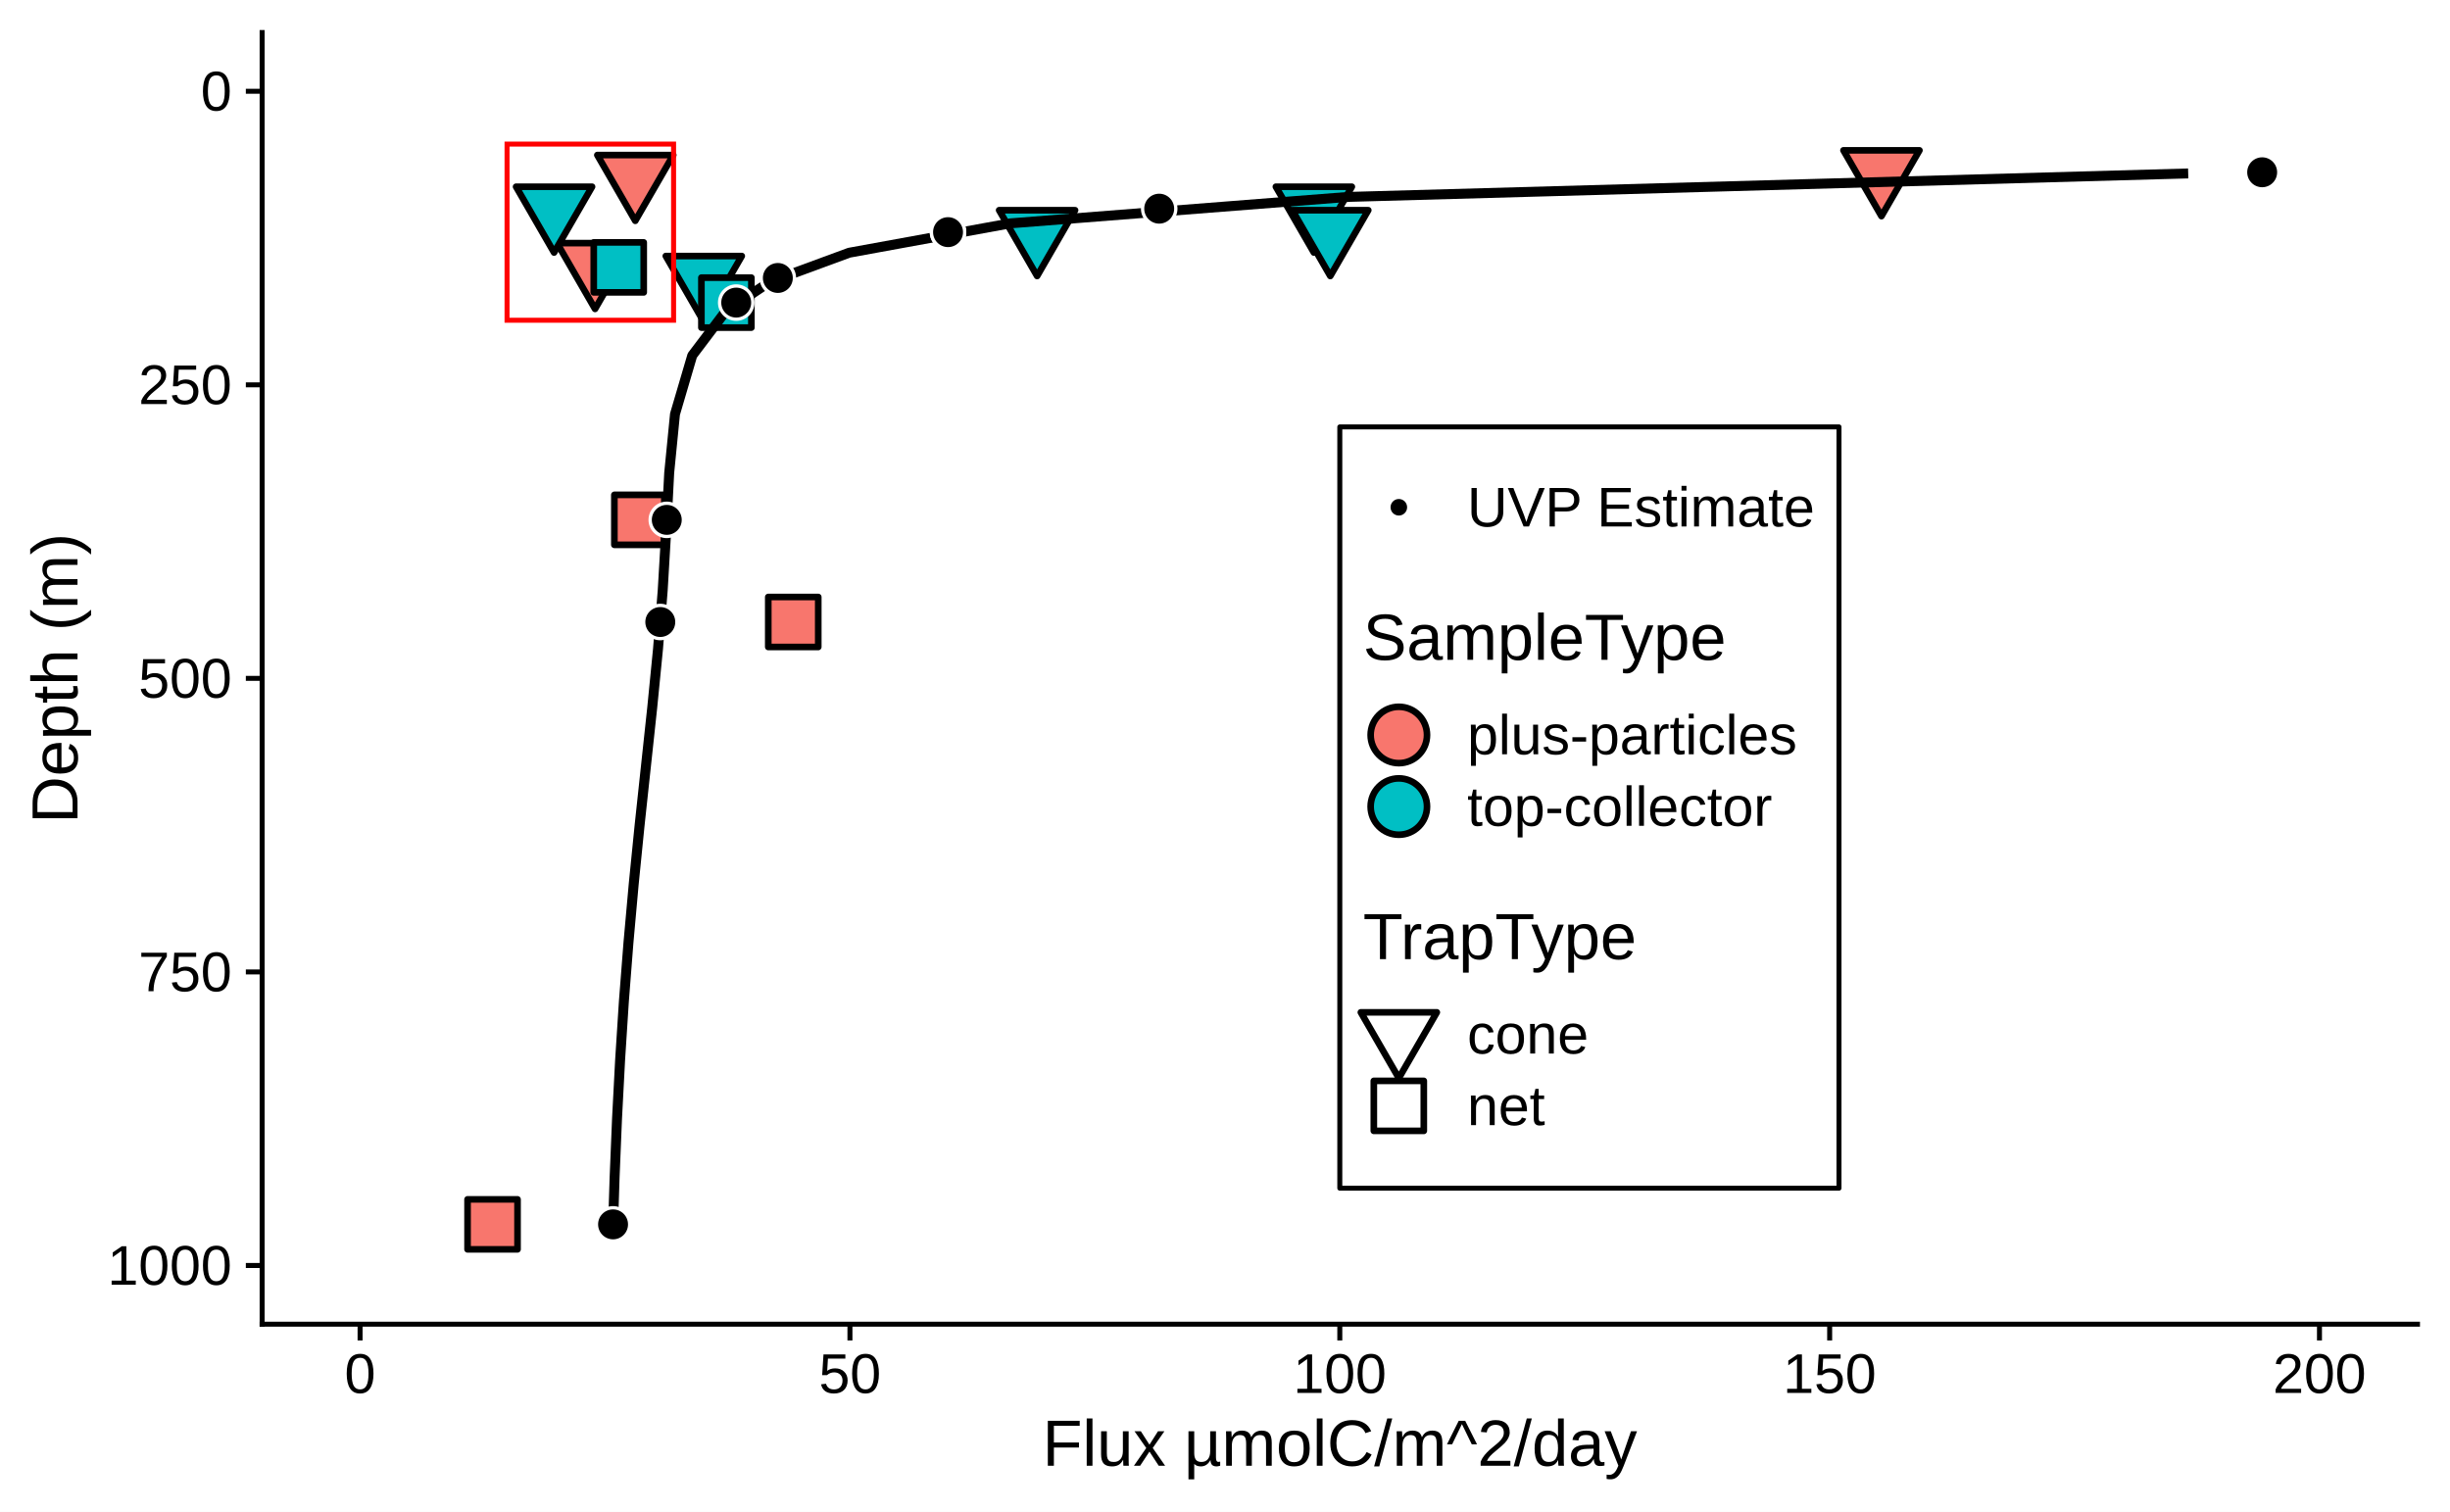
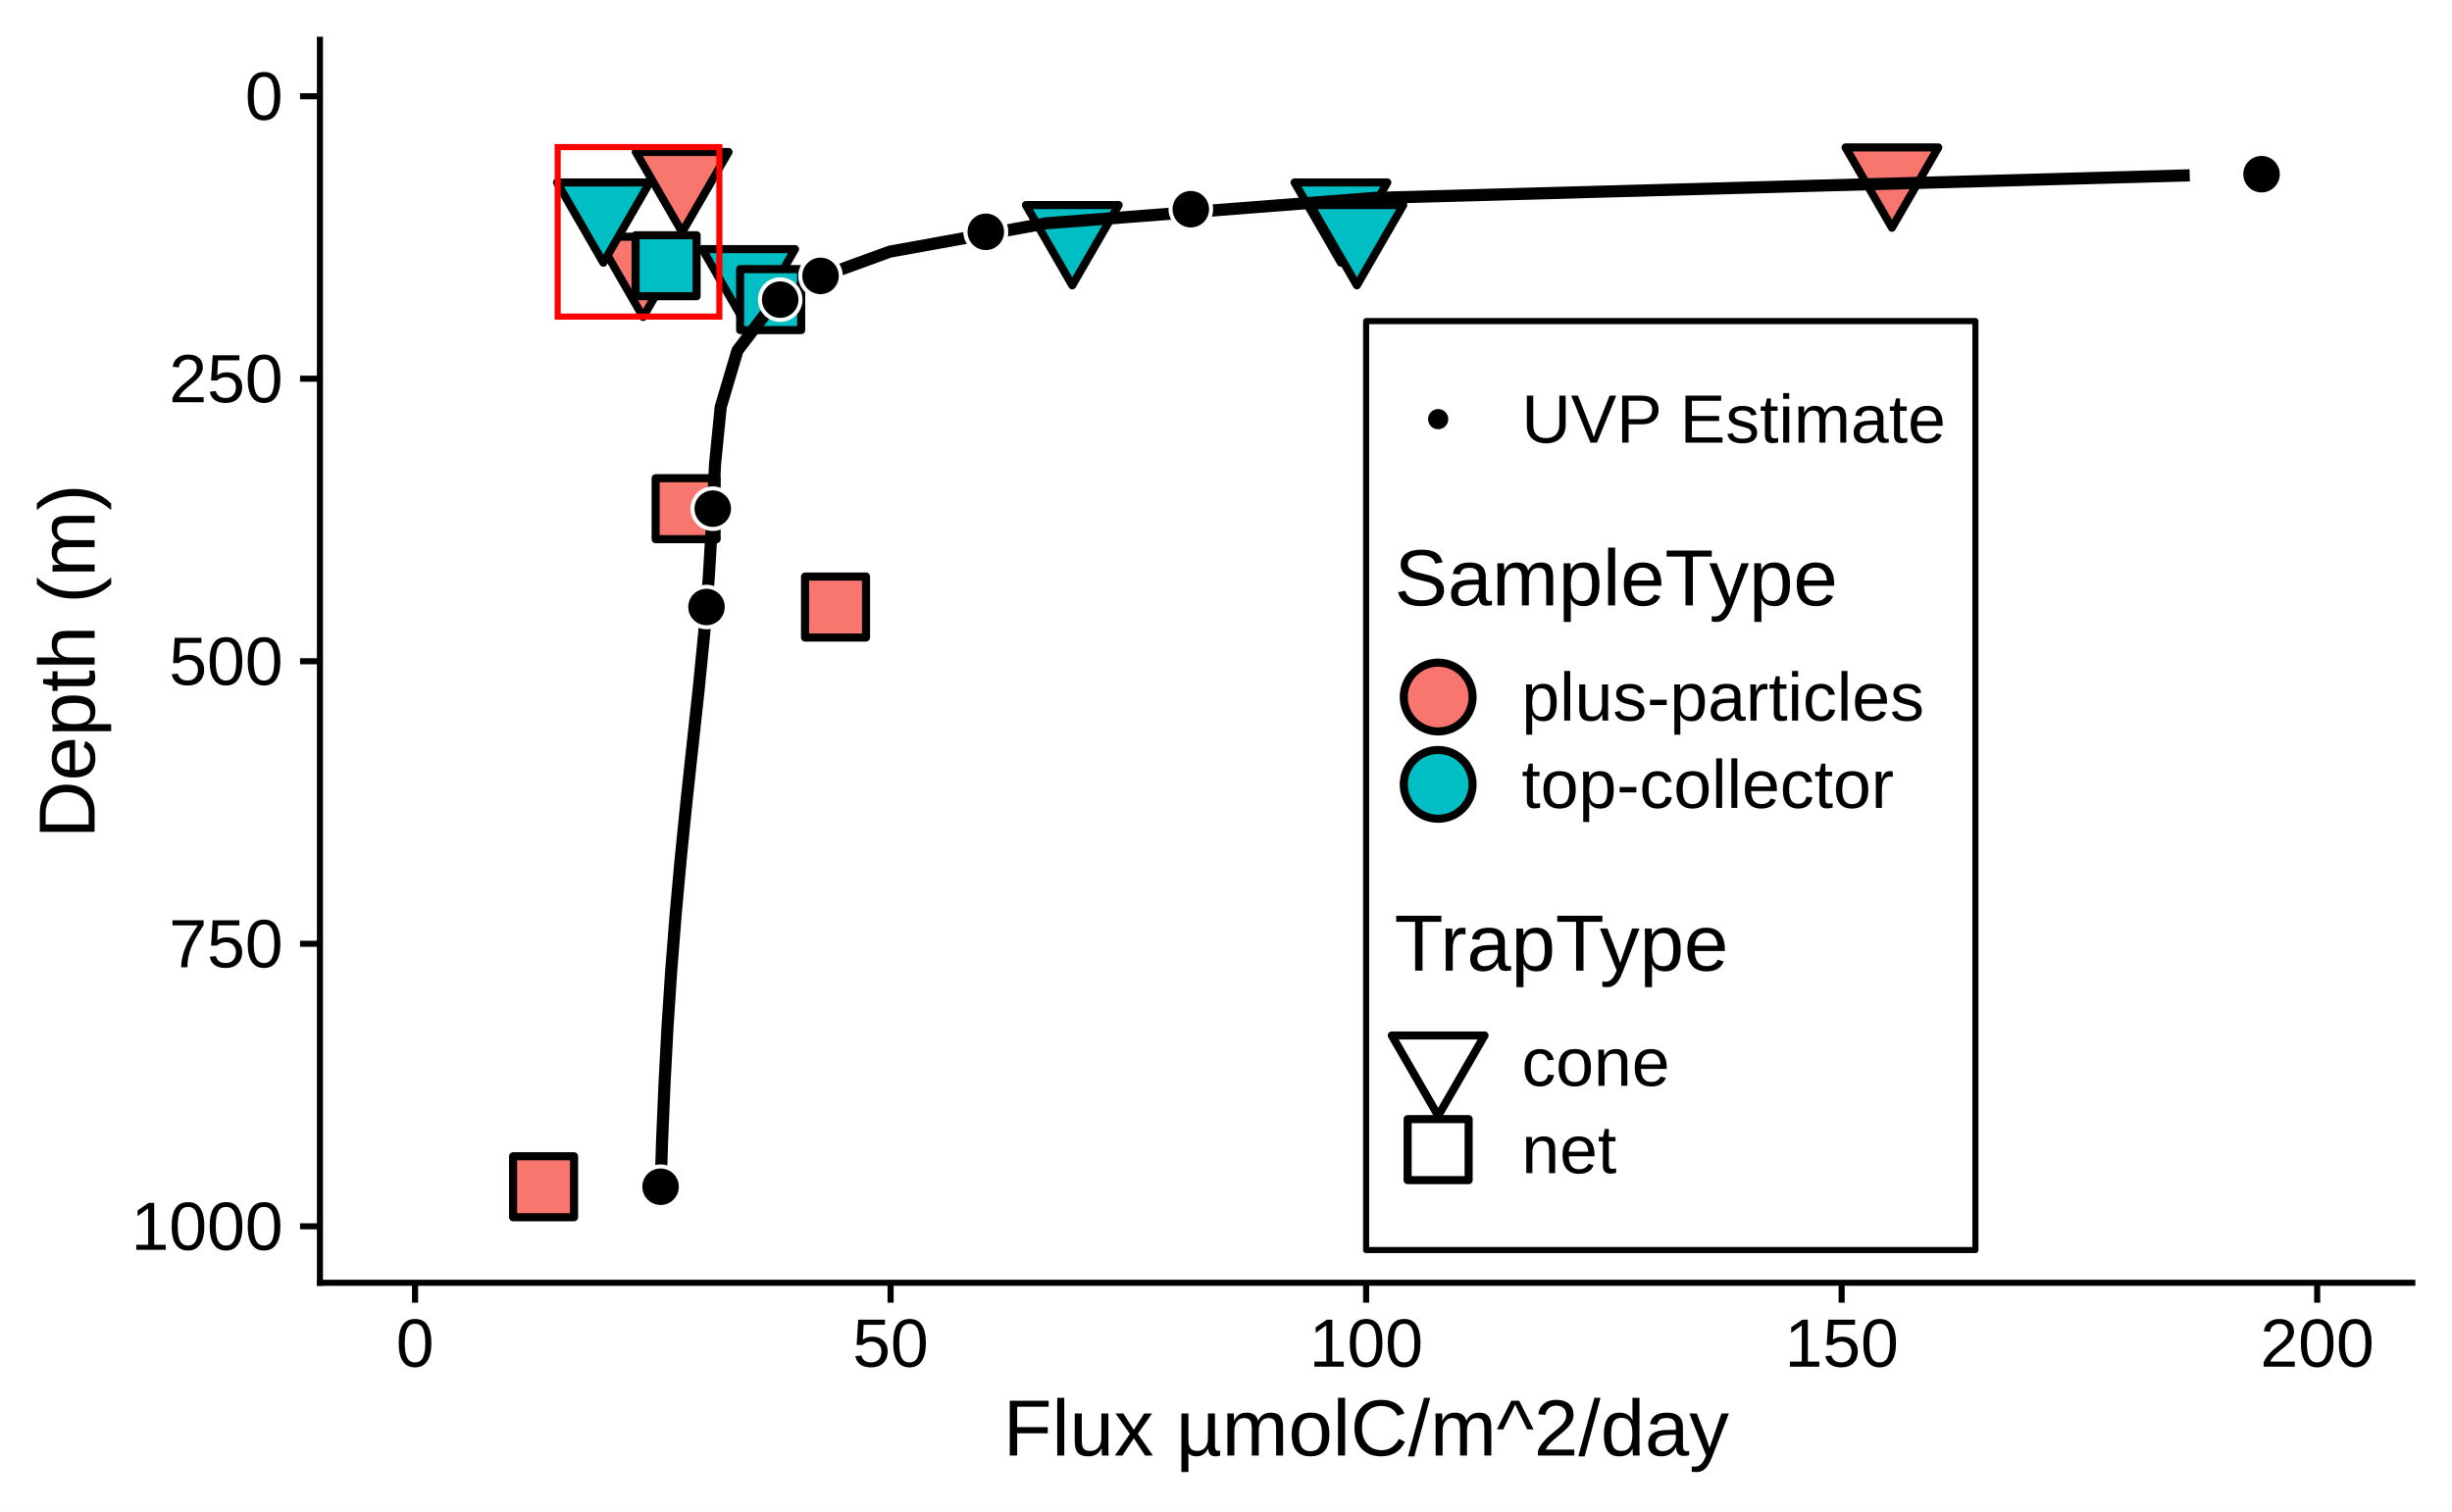
- <svg xmlns="http://www.w3.org/2000/svg" viewBox="0 0 525.00 324.00">
+ <svg xmlns="http://www.w3.org/2000/svg" viewBox="0 0 430.50 265.50">
  <defs>
    <style type="text/css">
    line, polyline, polygon, path, rect, circle {
      fill: none;
      stroke: #000000;
      stroke-linecap: round;
      stroke-linejoin: round;
      stroke-miterlimit: 10.00;
    }
  </style>
  </defs>
  <rect width="100%" height="100%" style="stroke: none; fill: #FFFFFF;" />
  <defs>
-     <clipPath id="cpNTYuMTd8NTE4LjAzfDI4My43OHw2Ljk3">
-       <rect x="56.17" y="6.97" width="461.86" height="276.81" />
+     <clipPath id="cpNTYuMTd8NDIzLjUzfDIyNS4yOHw2Ljk3">
+       <rect x="56.17" y="6.97" width="367.36" height="218.31" />
    </clipPath>
  </defs>
-   <polygon points="403.17,46.32 411.31,32.22 395.03,32.22 " style="stroke-width: 1.42; fill: #F8766D;" clip-path="url(#cpNTYuMTd8NTE4LjAzfDI4My43OHw2Ljk3)" />
-   <polygon points="136.13,47.32 144.27,33.23 128.00,33.23 " style="stroke-width: 1.42; fill: #F8766D;" clip-path="url(#cpNTYuMTd8NTE4LjAzfDI4My43OHw2Ljk3)" />
-   <polygon points="127.51,66.20 135.65,52.10 119.37,52.10 " style="stroke-width: 1.42; fill: #F8766D;" clip-path="url(#cpNTYuMTd8NTE4LjAzfDI4My43OHw2Ljk3)" />
-   <rect x="131.65" y="106.05" width="10.71" height="10.71" style="stroke-width: 1.42; fill: #F8766D;" clip-path="url(#cpNTYuMTd8NTE4LjAzfDI4My43OHw2Ljk3)" />
-   <rect x="164.63" y="127.94" width="10.71" height="10.71" style="stroke-width: 1.42; fill: #F8766D;" clip-path="url(#cpNTYuMTd8NTE4LjAzfDI4My43OHw2Ljk3)" />
-   <rect x="100.19" y="257.03" width="10.71" height="10.71" style="stroke-width: 1.42; fill: #F8766D;" clip-path="url(#cpNTYuMTd8NTE4LjAzfDI4My43OHw2Ljk3)" />
-   <polygon points="118.73,54.12 126.87,40.02 110.59,40.02 " style="stroke-width: 1.42; fill: #00BFC4;" clip-path="url(#cpNTYuMTd8NTE4LjAzfDI4My43OHw2Ljk3)" />
-   <polygon points="281.54,54.12 289.68,40.02 273.40,40.02 " style="stroke-width: 1.42; fill: #00BFC4;" clip-path="url(#cpNTYuMTd8NTE4LjAzfDI4My43OHw2Ljk3)" />
-   <polygon points="222.24,59.15 230.37,45.05 214.10,45.05 " style="stroke-width: 1.42; fill: #00BFC4;" clip-path="url(#cpNTYuMTd8NTE4LjAzfDI4My43OHw2Ljk3)" />
-   <polygon points="285.06,59.15 293.20,45.05 276.93,45.05 " style="stroke-width: 1.42; fill: #00BFC4;" clip-path="url(#cpNTYuMTd8NTE4LjAzfDI4My43OHw2Ljk3)" />
-   <rect x="127.23" y="51.95" width="10.71" height="10.71" style="stroke-width: 1.42; fill: #00BFC4;" clip-path="url(#cpNTYuMTd8NTE4LjAzfDI4My43OHw2Ljk3)" />
-   <polygon points="150.81,68.97 158.95,54.87 142.67,54.87 " style="stroke-width: 1.42; fill: #00BFC4;" clip-path="url(#cpNTYuMTd8NTE4LjAzfDI4My43OHw2Ljk3)" />
-   <rect x="150.30" y="59.50" width="10.71" height="10.71" style="stroke-width: 1.42; fill: #00BFC4;" clip-path="url(#cpNTYuMTd8NTE4LjAzfDI4My43OHw2Ljk3)" />
-   <polyline points="131.30,264.91 131.70,252.33 132.22,239.74 132.88,227.16 133.69,214.58 134.67,202.00 135.80,189.41 137.06,176.83 138.41,164.25 139.76,151.67 141.00,139.09 142.01,126.50 142.75,113.92 143.40,101.34 144.64,88.76 148.34,76.18 155.48,66.74 164.87,60.45 181.97,54.16 216.44,47.87 288.87,42.20 468.90,37.17 " style="stroke-width: 2.13; stroke-linecap: butt;" clip-path="url(#cpNTYuMTd8NTE4LjAzfDI4My43OHw2Ljk3)" />
-   <circle cx="484.75" cy="36.92" r="3.56" style="stroke-width: 0.71; stroke: #FFFFFF; fill: #000000;" clip-path="url(#cpNTYuMTd8NTE4LjAzfDI4My43OHw2Ljk3)" />
-   <circle cx="142.88" cy="111.41" r="3.56" style="stroke-width: 0.71; stroke: #FFFFFF; fill: #000000;" clip-path="url(#cpNTYuMTd8NTE4LjAzfDI4My43OHw2Ljk3)" />
-   <circle cx="141.49" cy="133.30" r="3.56" style="stroke-width: 0.71; stroke: #FFFFFF; fill: #000000;" clip-path="url(#cpNTYuMTd8NTE4LjAzfDI4My43OHw2Ljk3)" />
-   <circle cx="131.37" cy="262.39" r="3.56" style="stroke-width: 0.71; stroke: #FFFFFF; fill: #000000;" clip-path="url(#cpNTYuMTd8NTE4LjAzfDI4My43OHw2Ljk3)" />
-   <circle cx="248.40" cy="44.72" r="3.56" style="stroke-width: 0.71; stroke: #FFFFFF; fill: #000000;" clip-path="url(#cpNTYuMTd8NTE4LjAzfDI4My43OHw2Ljk3)" />
-   <circle cx="203.15" cy="49.75" r="3.56" style="stroke-width: 0.71; stroke: #FFFFFF; fill: #000000;" clip-path="url(#cpNTYuMTd8NTE4LjAzfDI4My43OHw2Ljk3)" />
-   <circle cx="203.15" cy="49.75" r="3.56" style="stroke-width: 0.71; stroke: #FFFFFF; fill: #000000;" clip-path="url(#cpNTYuMTd8NTE4LjAzfDI4My43OHw2Ljk3)" />
-   <circle cx="166.68" cy="59.57" r="3.56" style="stroke-width: 0.71; stroke: #FFFFFF; fill: #000000;" clip-path="url(#cpNTYuMTd8NTE4LjAzfDI4My43OHw2Ljk3)" />
-   <circle cx="157.76" cy="64.85" r="3.56" style="stroke-width: 0.71; stroke: #FFFFFF; fill: #000000;" clip-path="url(#cpNTYuMTd8NTE4LjAzfDI4My43OHw2Ljk3)" />
-   <rect x="108.65" y="30.88" width="35.69" height="37.75" style="stroke-width: 1.07; stroke: #FF0000; stroke-linecap: square; stroke-linejoin: miter;" clip-path="url(#cpNTYuMTd8NTE4LjAzfDI4My43OHw2Ljk3)" />
+   <polygon points="332.17,39.99 340.31,25.89 324.03,25.89 " style="stroke-width: 1.42; fill: #F8766D;" clip-path="url(#cpNTYuMTd8NDIzLjUzfDIyNS4yOHw2Ljk3)" />
+   <polygon points="119.77,40.78 127.91,26.69 111.63,26.69 " style="stroke-width: 1.42; fill: #F8766D;" clip-path="url(#cpNTYuMTd8NDIzLjUzfDIyNS4yOHw2Ljk3)" />
+   <polygon points="112.91,55.67 121.05,41.57 104.77,41.57 " style="stroke-width: 1.42; fill: #F8766D;" clip-path="url(#cpNTYuMTd8NDIzLjUzfDIyNS4yOHw2Ljk3)" />
+   <rect x="115.11" y="83.98" width="10.71" height="10.71" style="stroke-width: 1.42; fill: #F8766D;" clip-path="url(#cpNTYuMTd8NDIzLjUzfDIyNS4yOHw2Ljk3)" />
+   <rect x="141.34" y="101.25" width="10.71" height="10.71" style="stroke-width: 1.42; fill: #F8766D;" clip-path="url(#cpNTYuMTd8NDIzLjUzfDIyNS4yOHw2Ljk3)" />
+   <rect x="90.08" y="203.06" width="10.71" height="10.71" style="stroke-width: 1.42; fill: #F8766D;" clip-path="url(#cpNTYuMTd8NDIzLjUzfDIyNS4yOHw2Ljk3)" />
+   <polygon points="105.93,46.14 114.07,32.04 97.79,32.04 " style="stroke-width: 1.42; fill: #00BFC4;" clip-path="url(#cpNTYuMTd8NDIzLjUzfDIyNS4yOHw2Ljk3)" />
+   <polygon points="235.43,46.14 243.57,32.04 227.29,32.04 " style="stroke-width: 1.42; fill: #00BFC4;" clip-path="url(#cpNTYuMTd8NDIzLjUzfDIyNS4yOHw2Ljk3)" />
+   <polygon points="188.26,50.11 196.40,36.01 180.12,36.01 " style="stroke-width: 1.42; fill: #00BFC4;" clip-path="url(#cpNTYuMTd8NDIzLjUzfDIyNS4yOHw2Ljk3)" />
+   <polygon points="238.23,50.11 246.37,36.01 230.09,36.01 " style="stroke-width: 1.42; fill: #00BFC4;" clip-path="url(#cpNTYuMTd8NDIzLjUzfDIyNS4yOHw2Ljk3)" />
+   <rect x="111.59" y="41.31" width="10.71" height="10.71" style="stroke-width: 1.42; fill: #00BFC4;" clip-path="url(#cpNTYuMTd8NDIzLjUzfDIyNS4yOHw2Ljk3)" />
+   <polygon points="131.44,57.85 139.58,43.75 123.31,43.75 " style="stroke-width: 1.42; fill: #00BFC4;" clip-path="url(#cpNTYuMTd8NDIzLjUzfDIyNS4yOHw2Ljk3)" />
+   <rect x="129.95" y="47.26" width="10.71" height="10.71" style="stroke-width: 1.42; fill: #00BFC4;" clip-path="url(#cpNTYuMTd8NDIzLjUzfDIyNS4yOHw2Ljk3)" />
+   <polyline points="115.93,210.40 116.24,200.47 116.66,190.55 117.18,180.63 117.83,170.70 118.61,160.78 119.51,150.86 120.51,140.93 121.58,131.01 122.66,121.09 123.64,111.17 124.45,101.24 125.04,91.32 125.55,81.40 126.54,71.47 129.48,61.55 135.16,54.11 142.63,49.15 156.23,44.19 183.65,39.22 241.25,34.76 384.45,30.79 " style="stroke-width: 2.13; stroke-linecap: butt;" clip-path="url(#cpNTYuMTd8NDIzLjUzfDIyNS4yOHw2Ljk3)" />
+   <circle cx="397.06" cy="30.59" r="3.56" style="stroke-width: 0.71; stroke: #FFFFFF; fill: #000000;" clip-path="url(#cpNTYuMTd8NDIzLjUzfDIyNS4yOHw2Ljk3)" />
+   <circle cx="125.14" cy="89.33" r="3.56" style="stroke-width: 0.71; stroke: #FFFFFF; fill: #000000;" clip-path="url(#cpNTYuMTd8NDIzLjUzfDIyNS4yOHw2Ljk3)" />
+   <circle cx="124.04" cy="106.60" r="3.56" style="stroke-width: 0.71; stroke: #FFFFFF; fill: #000000;" clip-path="url(#cpNTYuMTd8NDIzLjUzfDIyNS4yOHw2Ljk3)" />
+   <circle cx="115.98" cy="208.41" r="3.56" style="stroke-width: 0.71; stroke: #FFFFFF; fill: #000000;" clip-path="url(#cpNTYuMTd8NDIzLjUzfDIyNS4yOHw2Ljk3)" />
+   <circle cx="209.07" cy="36.74" r="3.56" style="stroke-width: 0.71; stroke: #FFFFFF; fill: #000000;" clip-path="url(#cpNTYuMTd8NDIzLjUzfDIyNS4yOHw2Ljk3)" />
+   <circle cx="173.08" cy="40.71" r="3.56" style="stroke-width: 0.71; stroke: #FFFFFF; fill: #000000;" clip-path="url(#cpNTYuMTd8NDIzLjUzfDIyNS4yOHw2Ljk3)" />
+   <circle cx="173.08" cy="40.71" r="3.56" style="stroke-width: 0.71; stroke: #FFFFFF; fill: #000000;" clip-path="url(#cpNTYuMTd8NDIzLjUzfDIyNS4yOHw2Ljk3)" />
+   <circle cx="144.06" cy="48.45" r="3.56" style="stroke-width: 0.71; stroke: #FFFFFF; fill: #000000;" clip-path="url(#cpNTYuMTd8NDIzLjUzfDIyNS4yOHw2Ljk3)" />
+   <circle cx="136.98" cy="52.62" r="3.56" style="stroke-width: 0.71; stroke: #FFFFFF; fill: #000000;" clip-path="url(#cpNTYuMTd8NDIzLjUzfDIyNS4yOHw2Ljk3)" />
+   <rect x="97.91" y="25.83" width="28.39" height="29.77" style="stroke-width: 1.07; stroke: #FF0000; stroke-linecap: square; stroke-linejoin: miter;" clip-path="url(#cpNTYuMTd8NDIzLjUzfDIyNS4yOHw2Ljk3)" />
  <defs>
-     <clipPath id="cpMC4wMHw1MjUuMDB8MzI0LjAwfDAuMDA=">
-       <rect x="0.00" y="0.00" width="525.00" height="324.00" />
+     <clipPath id="cpMC4wMHw0MzAuNTB8MjY1LjUwfDAuMDA=">
+       <rect x="0.00" y="0.00" width="430.50" height="265.50" />
    </clipPath>
  </defs>
-   <polyline points="56.17,283.78 56.17,6.97 " style="stroke-width: 1.07; stroke-linecap: square;" clip-path="url(#cpMC4wMHw1MjUuMDB8MzI0LjAwfDAuMDA=)" />
-   <g clip-path="url(#cpMC4wMHw1MjUuMDB8MzI0LjAwfDAuMDA=)">
-     <text x="43.02" y="23.68" style="font-size: 12.00px; font-family: Arimo;" textLength="6.67px" lengthAdjust="spacingAndGlyphs">0</text>
+   <polyline points="56.17,225.28 56.17,6.97 " style="stroke-width: 1.07; stroke-linecap: square;" clip-path="url(#cpMC4wMHw0MzAuNTB8MjY1LjUwfDAuMDA=)" />
+   <g clip-path="url(#cpMC4wMHw0MzAuNTB8MjY1LjUwfDAuMDA=)">
+     <text x="43.02" y="21.02" style="font-size: 12.00px; font-family: Arimo;" textLength="6.67px" lengthAdjust="spacingAndGlyphs">0</text>
  </g>
-   <g clip-path="url(#cpMC4wMHw1MjUuMDB8MzI0LjAwfDAuMDA=)">
-     <text x="29.67" y="86.59" style="font-size: 12.00px; font-family: Arimo;" textLength="20.02px" lengthAdjust="spacingAndGlyphs">250</text>
+   <g clip-path="url(#cpMC4wMHw0MzAuNTB8MjY1LjUwfDAuMDA=)">
+     <text x="29.67" y="70.64" style="font-size: 12.00px; font-family: Arimo;" textLength="20.02px" lengthAdjust="spacingAndGlyphs">250</text>
  </g>
-   <g clip-path="url(#cpMC4wMHw1MjUuMDB8MzI0LjAwfDAuMDA=)">
-     <text x="29.67" y="149.51" style="font-size: 12.00px; font-family: Arimo;" textLength="20.02px" lengthAdjust="spacingAndGlyphs">500</text>
+   <g clip-path="url(#cpMC4wMHw0MzAuNTB8MjY1LjUwfDAuMDA=)">
+     <text x="29.67" y="120.26" style="font-size: 12.00px; font-family: Arimo;" textLength="20.02px" lengthAdjust="spacingAndGlyphs">500</text>
  </g>
-   <g clip-path="url(#cpMC4wMHw1MjUuMDB8MzI0LjAwfDAuMDA=)">
-     <text x="29.67" y="212.42" style="font-size: 12.00px; font-family: Arimo;" textLength="20.02px" lengthAdjust="spacingAndGlyphs">750</text>
+   <g clip-path="url(#cpMC4wMHw0MzAuNTB8MjY1LjUwfDAuMDA=)">
+     <text x="29.67" y="169.87" style="font-size: 12.00px; font-family: Arimo;" textLength="20.02px" lengthAdjust="spacingAndGlyphs">750</text>
  </g>
-   <g clip-path="url(#cpMC4wMHw1MjUuMDB8MzI0LjAwfDAuMDA=)">
-     <text x="23.00" y="275.33" style="font-size: 12.00px; font-family: Arimo;" textLength="26.70px" lengthAdjust="spacingAndGlyphs">1000</text>
+   <g clip-path="url(#cpMC4wMHw0MzAuNTB8MjY1LjUwfDAuMDA=)">
+     <text x="23.00" y="219.49" style="font-size: 12.00px; font-family: Arimo;" textLength="26.70px" lengthAdjust="spacingAndGlyphs">1000</text>
  </g>
-   <polyline points="52.68,19.56 56.17,19.56 " style="stroke-width: 1.07; stroke-linecap: butt;" clip-path="url(#cpMC4wMHw1MjUuMDB8MzI0LjAwfDAuMDA=)" />
-   <polyline points="52.68,82.47 56.17,82.47 " style="stroke-width: 1.07; stroke-linecap: butt;" clip-path="url(#cpMC4wMHw1MjUuMDB8MzI0LjAwfDAuMDA=)" />
-   <polyline points="52.68,145.38 56.17,145.38 " style="stroke-width: 1.07; stroke-linecap: butt;" clip-path="url(#cpMC4wMHw1MjUuMDB8MzI0LjAwfDAuMDA=)" />
-   <polyline points="52.68,208.29 56.17,208.29 " style="stroke-width: 1.07; stroke-linecap: butt;" clip-path="url(#cpMC4wMHw1MjUuMDB8MzI0LjAwfDAuMDA=)" />
-   <polyline points="52.68,271.20 56.17,271.20 " style="stroke-width: 1.07; stroke-linecap: butt;" clip-path="url(#cpMC4wMHw1MjUuMDB8MzI0LjAwfDAuMDA=)" />
-   <polyline points="56.17,283.78 518.03,283.78 " style="stroke-width: 1.07; stroke-linecap: square;" clip-path="url(#cpMC4wMHw1MjUuMDB8MzI0LjAwfDAuMDA=)" />
-   <polyline points="77.16,287.27 77.16,283.78 " style="stroke-width: 1.07; stroke-linecap: butt;" clip-path="url(#cpMC4wMHw1MjUuMDB8MzI0LjAwfDAuMDA=)" />
-   <polyline points="182.13,287.27 182.13,283.78 " style="stroke-width: 1.07; stroke-linecap: butt;" clip-path="url(#cpMC4wMHw1MjUuMDB8MzI0LjAwfDAuMDA=)" />
-   <polyline points="287.10,287.27 287.10,283.78 " style="stroke-width: 1.07; stroke-linecap: butt;" clip-path="url(#cpMC4wMHw1MjUuMDB8MzI0LjAwfDAuMDA=)" />
-   <polyline points="392.07,287.27 392.07,283.78 " style="stroke-width: 1.07; stroke-linecap: butt;" clip-path="url(#cpMC4wMHw1MjUuMDB8MzI0LjAwfDAuMDA=)" />
-   <polyline points="497.03,287.27 497.03,283.78 " style="stroke-width: 1.07; stroke-linecap: butt;" clip-path="url(#cpMC4wMHw1MjUuMDB8MzI0LjAwfDAuMDA=)" />
-   <g clip-path="url(#cpMC4wMHw1MjUuMDB8MzI0LjAwfDAuMDA=)">
-     <text x="73.83" y="298.51" style="font-size: 12.00px; font-family: Arimo;" textLength="6.67px" lengthAdjust="spacingAndGlyphs">0</text>
+   <polyline points="52.68,16.90 56.17,16.90 " style="stroke-width: 1.07; stroke-linecap: butt;" clip-path="url(#cpMC4wMHw0MzAuNTB8MjY1LjUwfDAuMDA=)" />
+   <polyline points="52.68,66.51 56.17,66.51 " style="stroke-width: 1.07; stroke-linecap: butt;" clip-path="url(#cpMC4wMHw0MzAuNTB8MjY1LjUwfDAuMDA=)" />
+   <polyline points="52.68,116.13 56.17,116.13 " style="stroke-width: 1.07; stroke-linecap: butt;" clip-path="url(#cpMC4wMHw0MzAuNTB8MjY1LjUwfDAuMDA=)" />
+   <polyline points="52.68,165.74 56.17,165.74 " style="stroke-width: 1.07; stroke-linecap: butt;" clip-path="url(#cpMC4wMHw0MzAuNTB8MjY1LjUwfDAuMDA=)" />
+   <polyline points="52.68,215.36 56.17,215.36 " style="stroke-width: 1.07; stroke-linecap: butt;" clip-path="url(#cpMC4wMHw0MzAuNTB8MjY1LjUwfDAuMDA=)" />
+   <polyline points="56.17,225.28 423.53,225.28 " style="stroke-width: 1.07; stroke-linecap: square;" clip-path="url(#cpMC4wMHw0MzAuNTB8MjY1LjUwfDAuMDA=)" />
+   <polyline points="72.87,228.77 72.87,225.28 " style="stroke-width: 1.07; stroke-linecap: butt;" clip-path="url(#cpMC4wMHw0MzAuNTB8MjY1LjUwfDAuMDA=)" />
+   <polyline points="156.36,228.77 156.36,225.28 " style="stroke-width: 1.07; stroke-linecap: butt;" clip-path="url(#cpMC4wMHw0MzAuNTB8MjY1LjUwfDAuMDA=)" />
+   <polyline points="239.85,228.77 239.85,225.28 " style="stroke-width: 1.07; stroke-linecap: butt;" clip-path="url(#cpMC4wMHw0MzAuNTB8MjY1LjUwfDAuMDA=)" />
+   <polyline points="323.34,228.77 323.34,225.28 " style="stroke-width: 1.07; stroke-linecap: butt;" clip-path="url(#cpMC4wMHw0MzAuNTB8MjY1LjUwfDAuMDA=)" />
+   <polyline points="406.83,228.77 406.83,225.28 " style="stroke-width: 1.07; stroke-linecap: butt;" clip-path="url(#cpMC4wMHw0MzAuNTB8MjY1LjUwfDAuMDA=)" />
+   <g clip-path="url(#cpMC4wMHw0MzAuNTB8MjY1LjUwfDAuMDA=)">
+     <text x="69.53" y="240.01" style="font-size: 12.00px; font-family: Arimo;" textLength="6.67px" lengthAdjust="spacingAndGlyphs">0</text>
  </g>
-   <g clip-path="url(#cpMC4wMHw1MjUuMDB8MzI0LjAwfDAuMDA=)">
-     <text x="175.46" y="298.51" style="font-size: 12.00px; font-family: Arimo;" textLength="13.35px" lengthAdjust="spacingAndGlyphs">50</text>
+   <g clip-path="url(#cpMC4wMHw0MzAuNTB8MjY1LjUwfDAuMDA=)">
+     <text x="149.68" y="240.01" style="font-size: 12.00px; font-family: Arimo;" textLength="13.35px" lengthAdjust="spacingAndGlyphs">50</text>
  </g>
-   <g clip-path="url(#cpMC4wMHw1MjUuMDB8MzI0LjAwfDAuMDA=)">
-     <text x="277.09" y="298.51" style="font-size: 12.00px; font-family: Arimo;" textLength="20.02px" lengthAdjust="spacingAndGlyphs">100</text>
+   <g clip-path="url(#cpMC4wMHw0MzAuNTB8MjY1LjUwfDAuMDA=)">
+     <text x="229.84" y="240.01" style="font-size: 12.00px; font-family: Arimo;" textLength="20.02px" lengthAdjust="spacingAndGlyphs">100</text>
  </g>
-   <g clip-path="url(#cpMC4wMHw1MjUuMDB8MzI0LjAwfDAuMDA=)">
-     <text x="382.05" y="298.51" style="font-size: 12.00px; font-family: Arimo;" textLength="20.02px" lengthAdjust="spacingAndGlyphs">150</text>
+   <g clip-path="url(#cpMC4wMHw0MzAuNTB8MjY1LjUwfDAuMDA=)">
+     <text x="313.33" y="240.01" style="font-size: 12.00px; font-family: Arimo;" textLength="20.02px" lengthAdjust="spacingAndGlyphs">150</text>
  </g>
-   <g clip-path="url(#cpMC4wMHw1MjUuMDB8MzI0LjAwfDAuMDA=)">
-     <text x="487.02" y="298.51" style="font-size: 12.00px; font-family: Arimo;" textLength="20.02px" lengthAdjust="spacingAndGlyphs">200</text>
+   <g clip-path="url(#cpMC4wMHw0MzAuNTB8MjY1LjUwfDAuMDA=)">
+     <text x="396.82" y="240.01" style="font-size: 12.00px; font-family: Arimo;" textLength="20.02px" lengthAdjust="spacingAndGlyphs">200</text>
  </g>
-   <g clip-path="url(#cpMC4wMHw1MjUuMDB8MzI0LjAwfDAuMDA=)">
-     <text x="223.38" y="314.12" style="font-size: 14.00px; font-family: Arimo;" textLength="127.44px" lengthAdjust="spacingAndGlyphs">Flux µmolC/m^2/day</text>
+   <g clip-path="url(#cpMC4wMHw0MzAuNTB8MjY1LjUwfDAuMDA=)">
+     <text x="176.13" y="255.62" style="font-size: 14.00px; font-family: Arimo;" textLength="127.44px" lengthAdjust="spacingAndGlyphs">Flux µmolC/m^2/day</text>
  </g>
-   <g clip-path="url(#cpMC4wMHw1MjUuMDB8MzI0LjAwfDAuMDA=)">
-     <text transform="translate(16.61,176.49) rotate(-90)" style="font-size: 14.00px; font-family: Arimo;" textLength="62.23px" lengthAdjust="spacingAndGlyphs">Depth (m)</text>
+   <g clip-path="url(#cpMC4wMHw0MzAuNTB8MjY1LjUwfDAuMDA=)">
+     <text transform="translate(16.61,147.24) rotate(-90)" style="font-size: 14.00px; font-family: Arimo;" textLength="62.23px" lengthAdjust="spacingAndGlyphs">Depth (m)</text>
  </g>
-   <rect x="287.10" y="91.49" width="106.97" height="163.14" style="stroke-width: 1.07; fill: #FFFFFF;" clip-path="url(#cpMC4wMHw1MjUuMDB8MzI0LjAwfDAuMDA=)" />
-   <circle cx="299.75" cy="108.71" r="1.42" style="stroke-width: 0.71; fill: #000000;" clip-path="url(#cpMC4wMHw1MjUuMDB8MzI0LjAwfDAuMDA=)" />
-   <g clip-path="url(#cpMC4wMHw1MjUuMDB8MzI0LjAwfDAuMDA=)">
-     <text x="314.40" y="112.83" style="font-size: 12.00px; font-family: Arimo;" textLength="74.69px" lengthAdjust="spacingAndGlyphs">UVP Estimate</text>
+   <rect x="239.85" y="56.39" width="106.97" height="163.14" style="stroke-width: 1.07; fill: #FFFFFF;" clip-path="url(#cpMC4wMHw0MzAuNTB8MjY1LjUwfDAuMDA=)" />
+   <circle cx="252.50" cy="73.61" r="1.42" style="stroke-width: 0.71; fill: #000000;" clip-path="url(#cpMC4wMHw0MzAuNTB8MjY1LjUwfDAuMDA=)" />
+   <g clip-path="url(#cpMC4wMHw0MzAuNTB8MjY1LjUwfDAuMDA=)">
+     <text x="267.15" y="77.73" style="font-size: 12.00px; font-family: Arimo;" textLength="74.69px" lengthAdjust="spacingAndGlyphs">UVP Estimate</text>
  </g>
-   <g clip-path="url(#cpMC4wMHw1MjUuMDB8MzI0LjAwfDAuMDA=)">
-     <text x="292.08" y="141.41" style="font-size: 14.00px; font-family: Arimo;" textLength="78.59px" lengthAdjust="spacingAndGlyphs">SampleType</text>
+   <g clip-path="url(#cpMC4wMHw0MzAuNTB8MjY1LjUwfDAuMDA=)">
+     <text x="244.83" y="106.31" style="font-size: 14.00px; font-family: Arimo;" textLength="78.59px" lengthAdjust="spacingAndGlyphs">SampleType</text>
  </g>
-   <circle cx="299.75" cy="157.51" r="6.04" style="stroke-width: 1.42; fill: #F8766D;" clip-path="url(#cpMC4wMHw1MjUuMDB8MzI0LjAwfDAuMDA=)" />
-   <circle cx="299.75" cy="172.85" r="6.04" style="stroke-width: 1.42; fill: #00BFC4;" clip-path="url(#cpMC4wMHw1MjUuMDB8MzI0LjAwfDAuMDA=)" />
-   <g clip-path="url(#cpMC4wMHw1MjUuMDB8MzI0LjAwfDAuMDA=)">
-     <text x="314.40" y="161.64" style="font-size: 12.00px; font-family: Arimo;" textLength="70.69px" lengthAdjust="spacingAndGlyphs">plus-particles</text>
+   <circle cx="252.50" cy="122.41" r="6.04" style="stroke-width: 1.42; fill: #F8766D;" clip-path="url(#cpMC4wMHw0MzAuNTB8MjY1LjUwfDAuMDA=)" />
+   <circle cx="252.50" cy="137.75" r="6.04" style="stroke-width: 1.42; fill: #00BFC4;" clip-path="url(#cpMC4wMHw0MzAuNTB8MjY1LjUwfDAuMDA=)" />
+   <g clip-path="url(#cpMC4wMHw0MzAuNTB8MjY1LjUwfDAuMDA=)">
+     <text x="267.15" y="126.54" style="font-size: 12.00px; font-family: Arimo;" textLength="70.69px" lengthAdjust="spacingAndGlyphs">plus-particles</text>
  </g>
-   <g clip-path="url(#cpMC4wMHw1MjUuMDB8MzI0LjAwfDAuMDA=)">
-     <text x="314.40" y="176.98" style="font-size: 12.00px; font-family: Arimo;" textLength="65.36px" lengthAdjust="spacingAndGlyphs">top-collector</text>
+   <g clip-path="url(#cpMC4wMHw0MzAuNTB8MjY1LjUwfDAuMDA=)">
+     <text x="267.15" y="141.88" style="font-size: 12.00px; font-family: Arimo;" textLength="65.36px" lengthAdjust="spacingAndGlyphs">top-collector</text>
  </g>
-   <g clip-path="url(#cpMC4wMHw1MjUuMDB8MzI0LjAwfDAuMDA=)">
-     <text x="292.08" y="205.55" style="font-size: 14.00px; font-family: Arimo;" textLength="59.91px" lengthAdjust="spacingAndGlyphs">TrapType</text>
+   <g clip-path="url(#cpMC4wMHw0MzAuNTB8MjY1LjUwfDAuMDA=)">
+     <text x="244.83" y="170.45" style="font-size: 14.00px; font-family: Arimo;" textLength="59.91px" lengthAdjust="spacingAndGlyphs">TrapType</text>
  </g>
-   <polyline points="299.75,231.05 307.89,216.95 291.61,216.95 299.75,231.05 " style="stroke-width: 1.42;" clip-path="url(#cpMC4wMHw1MjUuMDB8MzI0LjAwfDAuMDA=)" />
-   <rect x="294.39" y="231.64" width="10.71" height="10.71" style="stroke-width: 1.42;" clip-path="url(#cpMC4wMHw1MjUuMDB8MzI0LjAwfDAuMDA=)" />
-   <g clip-path="url(#cpMC4wMHw1MjUuMDB8MzI0LjAwfDAuMDA=)">
-     <text x="314.40" y="225.78" style="font-size: 12.00px; font-family: Arimo;" textLength="26.02px" lengthAdjust="spacingAndGlyphs">cone</text>
+   <polyline points="252.50,195.95 260.64,181.85 244.36,181.85 252.50,195.95 " style="stroke-width: 1.42;" clip-path="url(#cpMC4wMHw0MzAuNTB8MjY1LjUwfDAuMDA=)" />
+   <rect x="247.14" y="196.54" width="10.71" height="10.71" style="stroke-width: 1.42;" clip-path="url(#cpMC4wMHw0MzAuNTB8MjY1LjUwfDAuMDA=)" />
+   <g clip-path="url(#cpMC4wMHw0MzAuNTB8MjY1LjUwfDAuMDA=)">
+     <text x="267.15" y="190.68" style="font-size: 12.00px; font-family: Arimo;" textLength="26.02px" lengthAdjust="spacingAndGlyphs">cone</text>
  </g>
-   <g clip-path="url(#cpMC4wMHw1MjUuMDB8MzI0LjAwfDAuMDA=)">
-     <text x="314.40" y="241.12" style="font-size: 12.00px; font-family: Arimo;" textLength="16.68px" lengthAdjust="spacingAndGlyphs">net</text>
+   <g clip-path="url(#cpMC4wMHw0MzAuNTB8MjY1LjUwfDAuMDA=)">
+     <text x="267.15" y="206.02" style="font-size: 12.00px; font-family: Arimo;" textLength="16.68px" lengthAdjust="spacingAndGlyphs">net</text>
  </g>
</svg>
